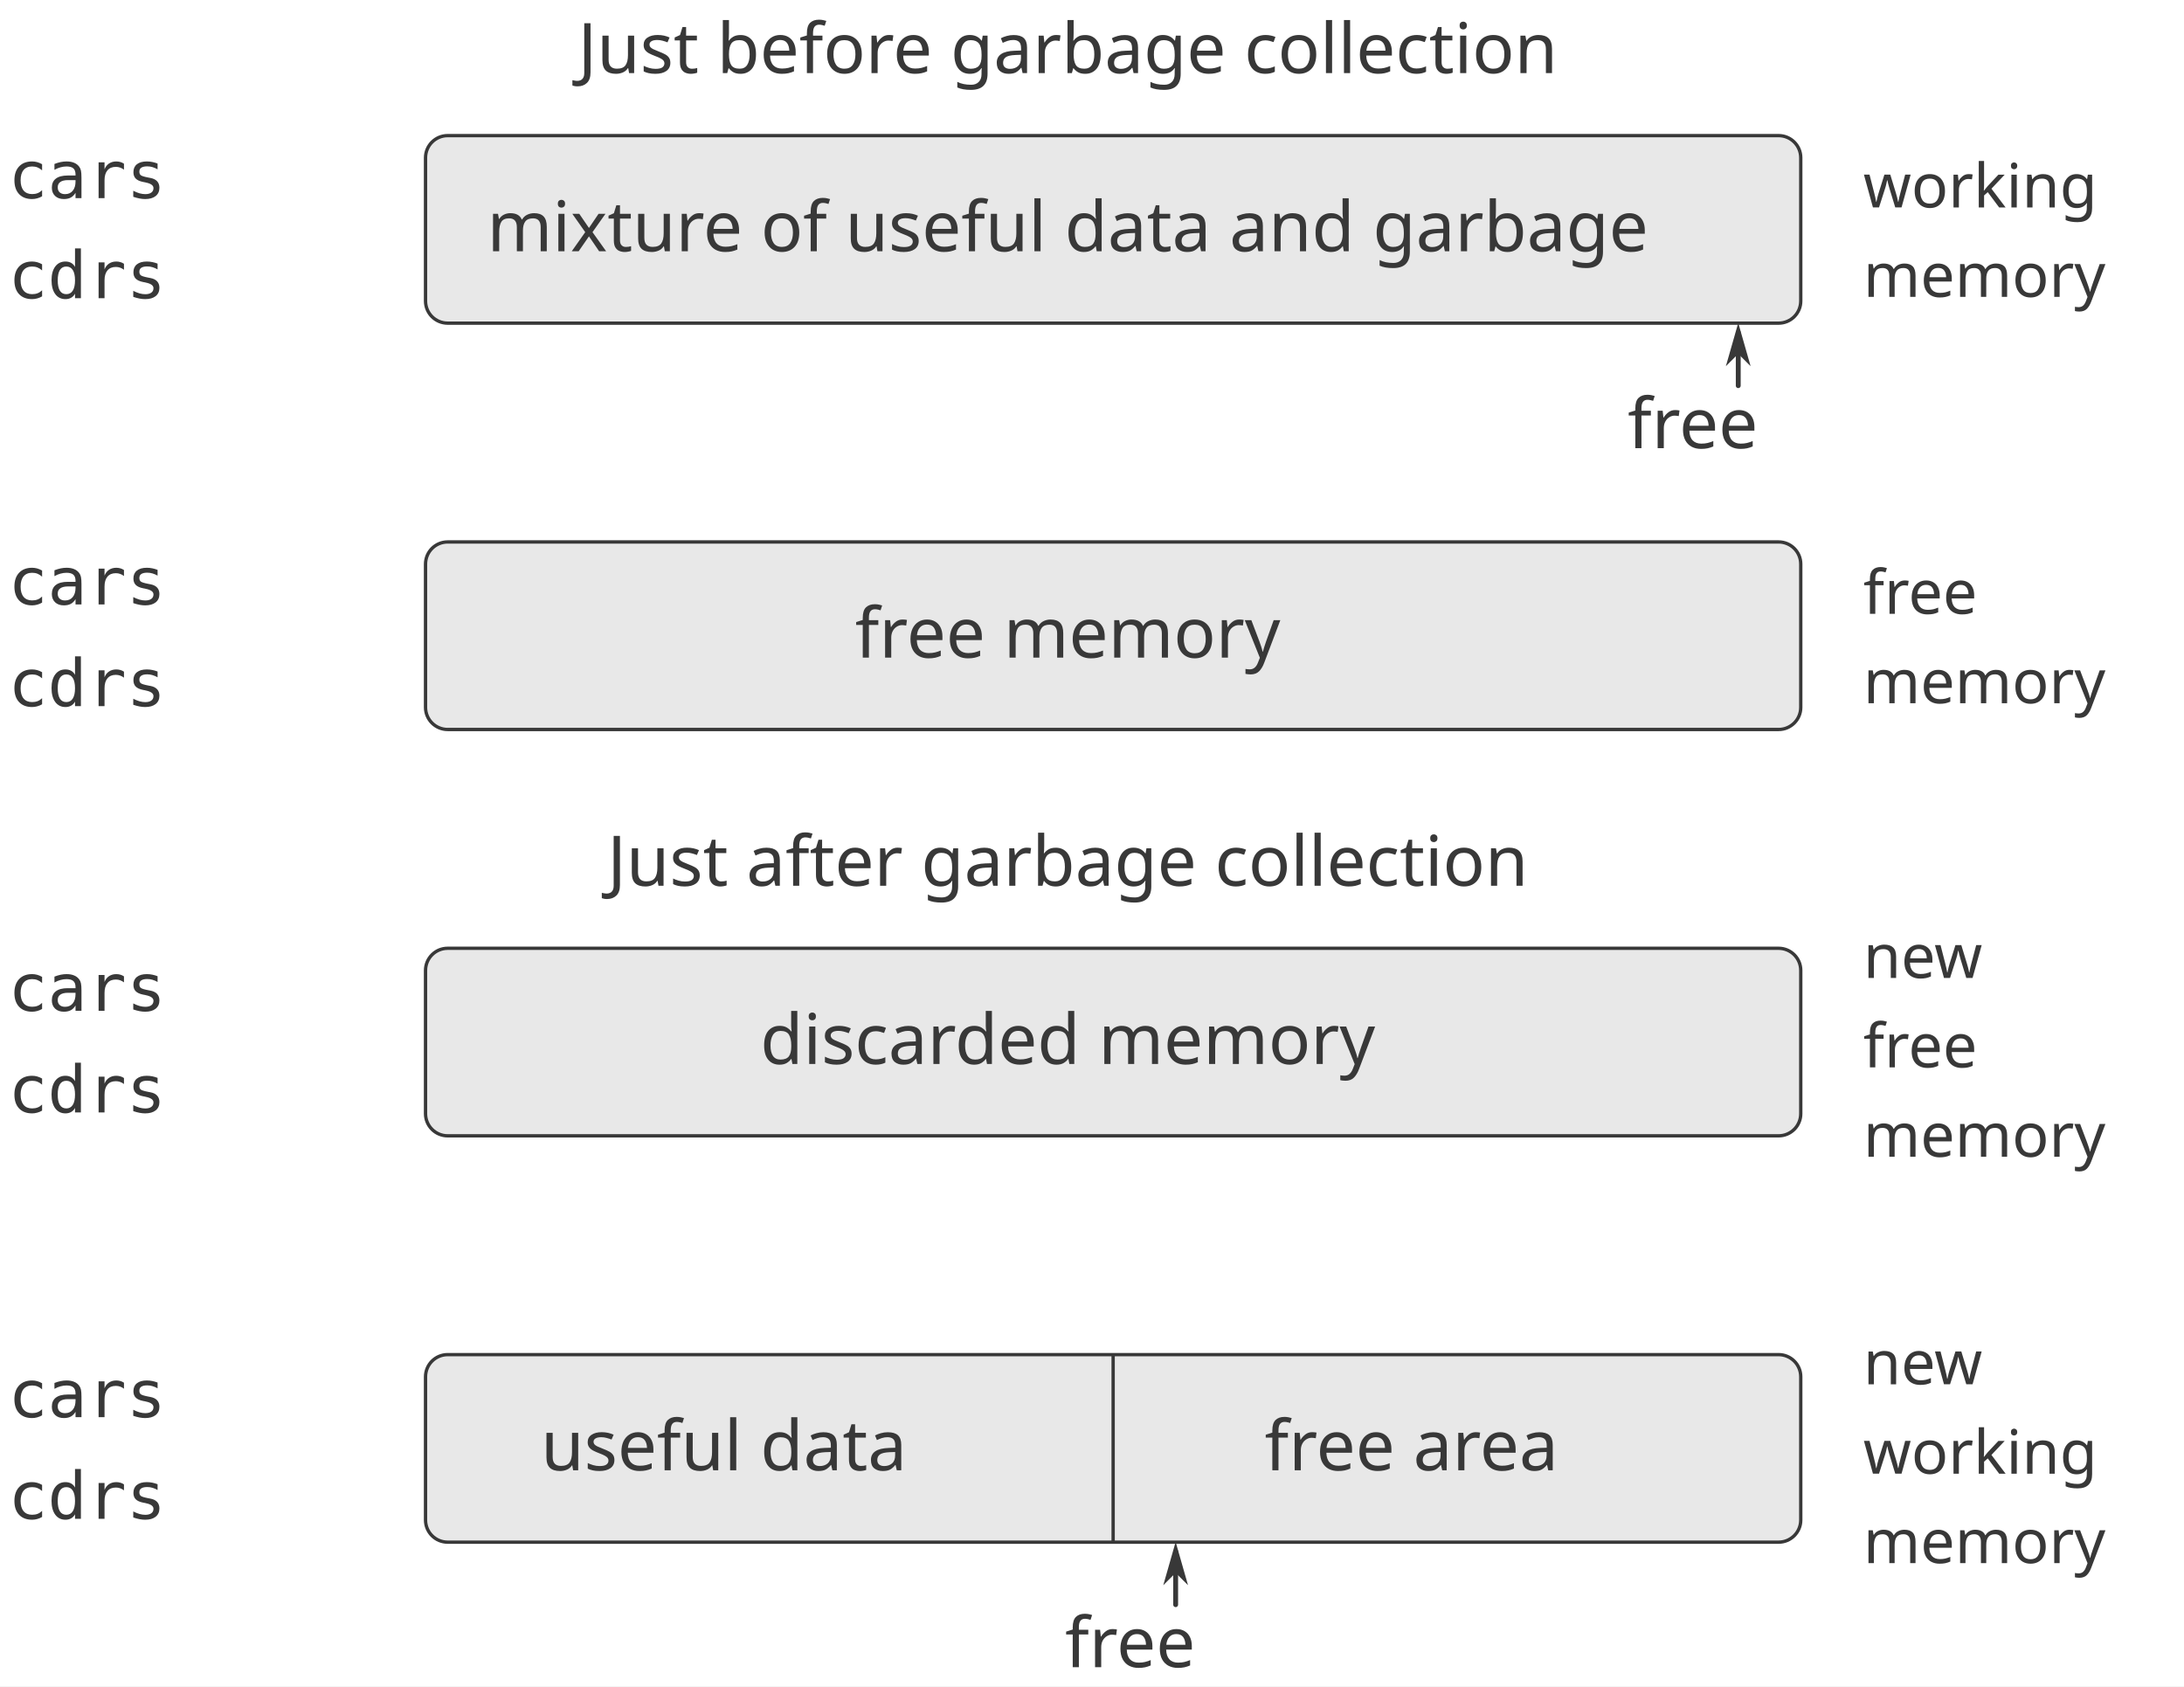
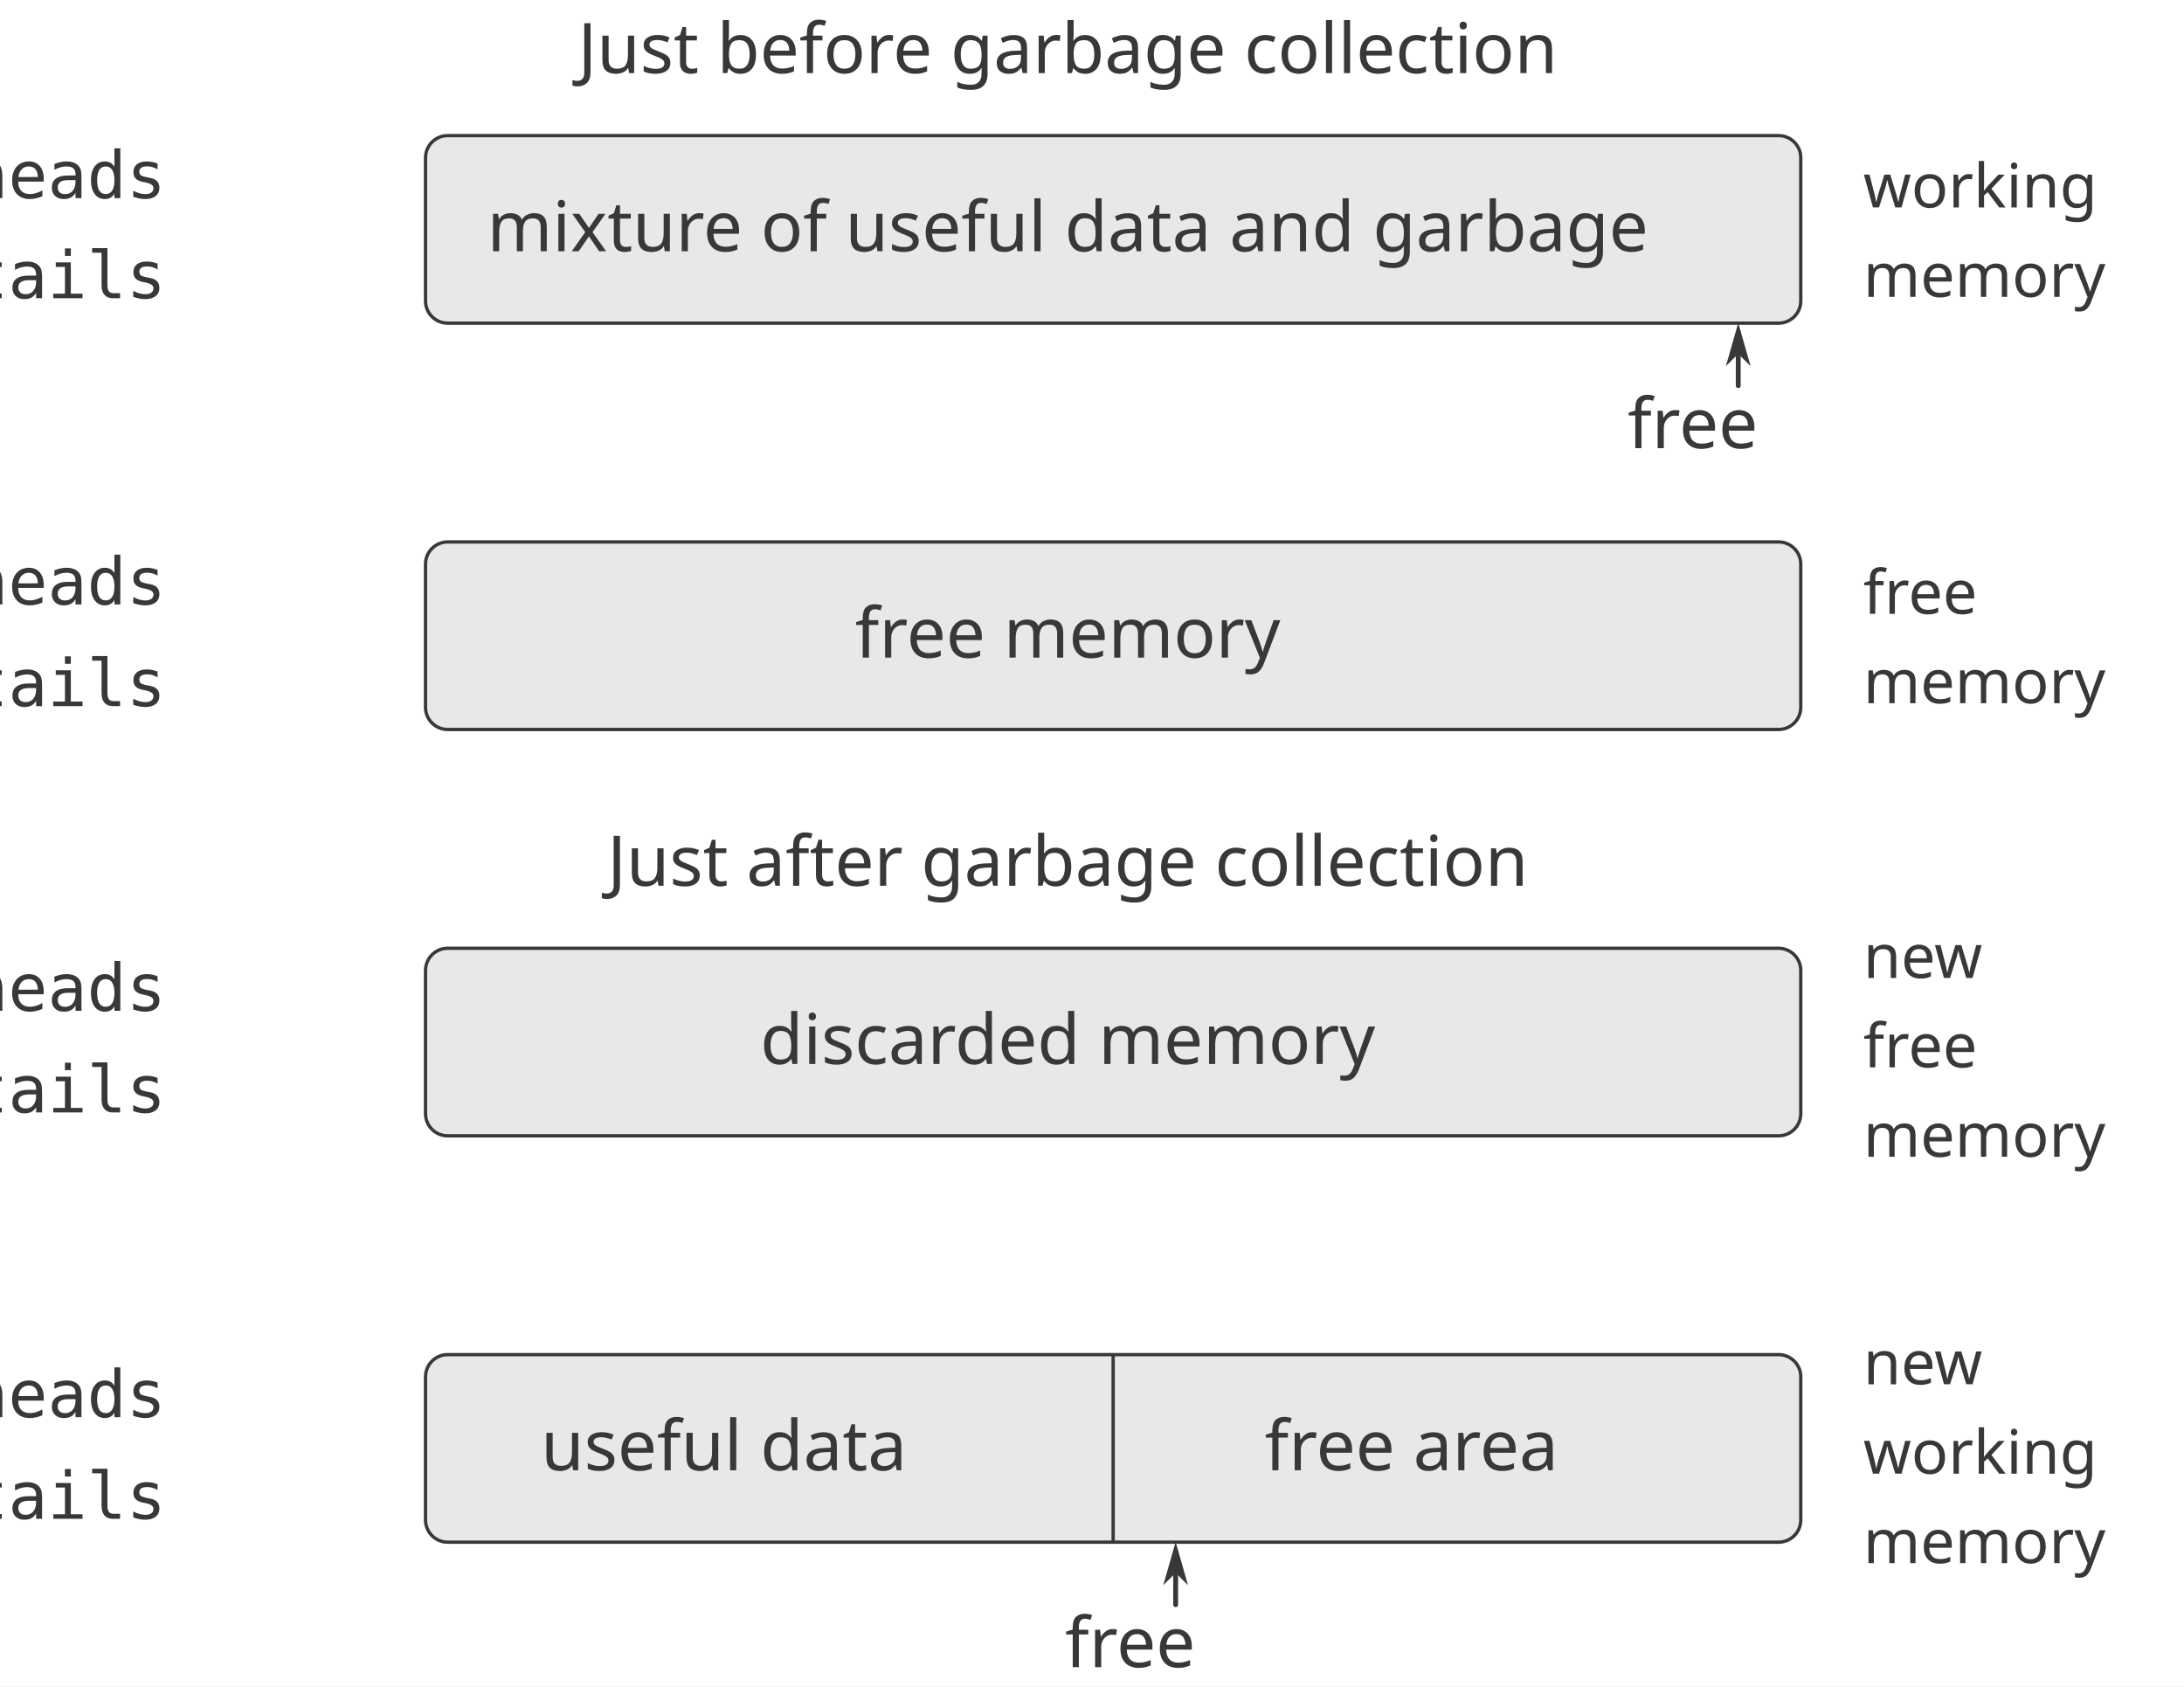
<svg xmlns="http://www.w3.org/2000/svg" preserveAspectRatio="xMinYMin meet" viewBox="0 0 667 515" id="svg8235" version="1.1">
  <defs id="defs8237">
    <marker refX="0" refY="0" orient="auto" id="Arrow1Mend" style="overflow:visible">
      <path d="M 0,0 5,-5 -12.5,0 5,5 0,0 z" transform="matrix(-0.4,0,0,-0.4,-4,0)" id="path4415" style="fill:#383838;fill-rule:evenodd;stroke:#383838;stroke-width:1pt;marker-start:none" />
    </marker>
    <marker refX="0" refY="0" orient="auto" id="Arrow1Mend-2" style="overflow:visible">
      <path d="M 0,0 5,-5 -12.5,0 5,5 0,0 z" transform="matrix(-0.4,0,0,-0.4,-4,0)" id="path4415-6" style="fill:#383838;fill-rule:evenodd;stroke:#383838;stroke-width:1pt;marker-start:none" />
    </marker>
  </defs>
  <rect width="100%" height="100%" fill="white" id="rect8" />
  <g transform="translate(-26.21337,-48.10294)" id="layer6" style="display:inline">
    <path d="m 557.079,165.881 0,-16.237" id="path8845-6-0-7-0-4-6-6" style="fill:none;stroke:#383838;stroke-width:1.488;stroke-linecap:round;stroke-linejoin:round;stroke-miterlimit:4;stroke-opacity:1;stroke-dasharray:none;marker-end:url(#Arrow1Mend)" />
    <rect width="420" height="57.273" rx="6.764" ry="6.764" x="156.17" y="89.517" id="rect8766" style="fill:#e8e8e8;fill-opacity:1;stroke:#383838;stroke-width:1.015;stroke-linecap:round;stroke-linejoin:round;stroke-miterlimit:4;stroke-opacity:1;stroke-dasharray:none;stroke-dashoffset:0" />
    <rect width="420" height="57.273" rx="6.764" ry="6.764" x="156.17" y="213.608" id="rect8766-0" style="fill:#e8e8e8;fill-opacity:1;stroke:#383838;stroke-width:1.015;stroke-linecap:round;stroke-linejoin:round;stroke-miterlimit:4;stroke-opacity:1;stroke-dasharray:none;stroke-dashoffset:0" />
    <rect width="420" height="57.273" rx="6.764" ry="6.764" x="156.17" y="337.699" id="rect8766-3" style="fill:#e8e8e8;fill-opacity:1;stroke:#383838;stroke-width:1.015;stroke-linecap:round;stroke-linejoin:round;stroke-miterlimit:4;stroke-opacity:1;stroke-dasharray:none;stroke-dashoffset:0" />
    <rect width="420" height="57.273" rx="6.764" ry="6.764" x="156.17" y="461.789" id="rect8766-9" style="fill:#e8e8e8;fill-opacity:1;stroke:#383838;stroke-width:1.015;stroke-linecap:round;stroke-linejoin:round;stroke-miterlimit:4;stroke-opacity:1;stroke-dasharray:none;stroke-dashoffset:0" />
  </g>
  <g transform="translate(-26.21337,-48.10294)" id="layer7" style="display:inline">
    <text x="557.079" y="184.971" id="text8826" xml:space="preserve" style="font-style:normal;font-variant:normal;font-weight:normal;font-stretch:normal;font-size:21.333px;line-height:125%;font-family:'Linux Biolinum O';-inkscape-font-specification:'Linux Biolinum O, Normal';font-variant-ligatures:normal;font-variant-caps:normal;font-variant-numeric:normal;font-feature-settings:normal;text-align:center;letter-spacing:0px;word-spacing:0px;writing-mode:lr;text-anchor:middle;fill:#383838;fill-opacity:1;stroke:none;">
      <tspan x="557.079" y="184.971" id="tspan8828" style="font-style:normal;font-variant:normal;font-weight:normal;font-stretch:normal;font-size:21.333px;font-family:'Linux Biolinum O';-inkscape-font-specification:'Linux Biolinum O, Normal';font-variant-ligatures:normal;font-variant-caps:normal;font-variant-numeric:normal;font-feature-settings:normal;text-align:center;writing-mode:lr;text-anchor:middle;">free</tspan>
    </text>
    <path d="M 385.26,538.153 V 521.916" id="path8845-6-0-7-0-4-6-6-1" style="fill:none;stroke:#383838;stroke-width:1.488;stroke-linecap:round;stroke-linejoin:round;stroke-miterlimit:4;stroke-dasharray:none;stroke-opacity:1;marker-end:url(#Arrow1Mend)" />
    <text x="385.26" y="557.244" id="text8826-0" xml:space="preserve" style="font-style:normal;font-variant:normal;font-weight:normal;font-stretch:normal;font-size:21.333px;line-height:125%;font-family:'Linux Biolinum O';-inkscape-font-specification:'Linux Biolinum O, Normal';font-variant-ligatures:normal;font-variant-caps:normal;font-variant-numeric:normal;font-feature-settings:normal;text-align:center;letter-spacing:0px;word-spacing:0px;writing-mode:lr;text-anchor:middle;fill:#383838;fill-opacity:1;stroke:none;">
      <tspan x="385.26" y="557.244" id="tspan8828-1" style="font-style:normal;font-variant:normal;font-weight:normal;font-stretch:normal;font-size:21.333px;font-family:'Linux Biolinum O';-inkscape-font-specification:'Linux Biolinum O, Normal';font-variant-ligatures:normal;font-variant-caps:normal;font-variant-numeric:normal;font-feature-settings:normal;text-align:center;writing-mode:lr;text-anchor:middle;">free</tspan>
    </text>
    <text x="366.17" y="70.426" id="text9368" xml:space="preserve" style="font-style:normal;font-variant:normal;font-weight:normal;font-stretch:normal;font-size:21.333px;line-height:125%;font-family:'Linux Biolinum O';-inkscape-font-specification:'Linux Biolinum O, Normal';font-variant-ligatures:normal;font-variant-caps:normal;font-variant-numeric:normal;font-feature-settings:normal;text-align:center;letter-spacing:0px;word-spacing:0px;writing-mode:lr;text-anchor:middle;fill:#383838;fill-opacity:1;stroke:none;">
      <tspan x="366.17" y="70.426" id="tspan9370" style="font-style:normal;font-variant:normal;font-weight:normal;font-stretch:normal;font-size:21.333px;font-family:'Linux Biolinum O';-inkscape-font-specification:'Linux Biolinum O, Normal';font-variant-ligatures:normal;font-variant-caps:normal;font-variant-numeric:normal;font-feature-settings:normal;text-align:center;writing-mode:lr;text-anchor:middle;">Just before garbage collection</tspan>
    </text>
    <text x="366.17" y="124.845" id="text9372" xml:space="preserve" style="font-style:normal;font-variant:normal;font-weight:normal;font-stretch:normal;font-size:21.333px;line-height:125%;font-family:'Linux Biolinum O';-inkscape-font-specification:'Linux Biolinum O, Normal';font-variant-ligatures:normal;font-variant-caps:normal;font-variant-numeric:normal;font-feature-settings:normal;text-align:center;letter-spacing:0px;word-spacing:0px;writing-mode:lr;text-anchor:middle;fill:#383838;fill-opacity:1;stroke:none;">
      <tspan x="366.17" y="124.845" id="tspan9374" style="font-style:normal;font-variant:normal;font-weight:normal;font-stretch:normal;font-size:21.333px;font-family:'Linux Biolinum O';-inkscape-font-specification:'Linux Biolinum O, Normal';font-variant-ligatures:normal;font-variant-caps:normal;font-variant-numeric:normal;font-feature-settings:normal;text-align:center;writing-mode:lr;text-anchor:middle;">mixture of useful data and garbage</tspan>
    </text>
    <text x="366.17" y="248.936" id="text9376" xml:space="preserve" style="font-style:normal;font-variant:normal;font-weight:normal;font-stretch:normal;font-size:21.333px;line-height:125%;font-family:'Linux Biolinum O';-inkscape-font-specification:'Linux Biolinum O, Normal';font-variant-ligatures:normal;font-variant-caps:normal;font-variant-numeric:normal;font-feature-settings:normal;text-align:center;letter-spacing:0px;word-spacing:0px;writing-mode:lr;text-anchor:middle;fill:#383838;fill-opacity:1;stroke:none;">
      <tspan x="366.17" y="248.936" id="tspan9378" style="font-style:normal;font-variant:normal;font-weight:normal;font-stretch:normal;font-size:21.333px;font-family:'Linux Biolinum O';-inkscape-font-specification:'Linux Biolinum O, Normal';font-variant-ligatures:normal;font-variant-caps:normal;font-variant-numeric:normal;font-feature-settings:normal;text-align:center;writing-mode:lr;text-anchor:middle;">free memory</tspan>
    </text>
    <text x="366.17" y="318.608" id="text9380" xml:space="preserve" style="font-style:normal;font-variant:normal;font-weight:normal;font-stretch:normal;font-size:21.333px;line-height:125%;font-family:'Linux Biolinum O';-inkscape-font-specification:'Linux Biolinum O, Normal';font-variant-ligatures:normal;font-variant-caps:normal;font-variant-numeric:normal;font-feature-settings:normal;text-align:center;letter-spacing:0px;word-spacing:0px;writing-mode:lr;text-anchor:middle;fill:#383838;fill-opacity:1;stroke:none;">
      <tspan x="366.17" y="318.608" id="tspan9382" style="font-style:normal;font-variant:normal;font-weight:normal;font-stretch:normal;font-size:21.333px;font-family:'Linux Biolinum O';-inkscape-font-specification:'Linux Biolinum O, Normal';font-variant-ligatures:normal;font-variant-caps:normal;font-variant-numeric:normal;font-feature-settings:normal;text-align:center;writing-mode:lr;text-anchor:middle;">Just after garbage collection</tspan>
    </text>
    <text x="366.17" y="373.026" id="text9384" xml:space="preserve" style="font-style:normal;font-variant:normal;font-weight:normal;font-stretch:normal;font-size:21.333px;line-height:125%;font-family:'Linux Biolinum O';-inkscape-font-specification:'Linux Biolinum O, Normal';font-variant-ligatures:normal;font-variant-caps:normal;font-variant-numeric:normal;font-feature-settings:normal;text-align:center;letter-spacing:0px;word-spacing:0px;writing-mode:lr;text-anchor:middle;fill:#383838;fill-opacity:1;stroke:none;">
      <tspan x="366.17" y="373.026" id="tspan9386" style="font-style:normal;font-variant:normal;font-weight:normal;font-stretch:normal;font-size:21.333px;font-family:'Linux Biolinum O';-inkscape-font-specification:'Linux Biolinum O, Normal';font-variant-ligatures:normal;font-variant-caps:normal;font-variant-numeric:normal;font-feature-settings:normal;text-align:center;writing-mode:lr;text-anchor:middle;">discarded memory</tspan>
    </text>
    <text x="261.17" y="497.117" id="text9388" xml:space="preserve" style="font-style:normal;font-variant:normal;font-weight:normal;font-stretch:normal;font-size:21.333px;line-height:125%;font-family:'Linux Biolinum O';-inkscape-font-specification:'Linux Biolinum O, Normal';font-variant-ligatures:normal;font-variant-caps:normal;font-variant-numeric:normal;font-feature-settings:normal;text-align:center;letter-spacing:0px;word-spacing:0px;writing-mode:lr;text-anchor:middle;fill:#383838;fill-opacity:1;stroke:none;">
      <tspan x="261.17" y="497.117" id="tspan9390" style="font-style:normal;font-variant:normal;font-weight:normal;font-stretch:normal;font-size:21.333px;font-family:'Linux Biolinum O';-inkscape-font-specification:'Linux Biolinum O, Normal';font-variant-ligatures:normal;font-variant-caps:normal;font-variant-numeric:normal;font-feature-settings:normal;text-align:center;writing-mode:lr;text-anchor:middle;">useful data</tspan>
    </text>
    <text x="471.169" y="497.117" id="text9392" xml:space="preserve" style="font-style:normal;font-variant:normal;font-weight:normal;font-stretch:normal;font-size:21.333px;line-height:125%;font-family:'Linux Biolinum O';-inkscape-font-specification:'Linux Biolinum O, Normal';font-variant-ligatures:normal;font-variant-caps:normal;font-variant-numeric:normal;font-feature-settings:normal;text-align:center;letter-spacing:0px;word-spacing:0px;writing-mode:lr;text-anchor:middle;fill:#383838;fill-opacity:1;stroke:none;">
      <tspan x="471.169" y="497.117" id="tspan9394" style="font-style:normal;font-variant:normal;font-weight:normal;font-stretch:normal;font-size:21.333px;font-family:'Linux Biolinum O';-inkscape-font-specification:'Linux Biolinum O, Normal';font-variant-ligatures:normal;font-variant-caps:normal;font-variant-numeric:normal;font-feature-settings:normal;text-align:center;writing-mode:lr;text-anchor:middle;">free area</tspan>
    </text>
    <text x="595.26" y="111.462" id="text9396" xml:space="preserve" style="font-style:normal;font-variant:normal;font-weight:normal;font-stretch:normal;font-size:18.667px;line-height:110%;font-family:'Linux Biolinum O';-inkscape-font-specification:'Linux Biolinum O, Normal';font-variant-ligatures:normal;font-variant-caps:normal;font-variant-numeric:normal;font-feature-settings:normal;text-align:start;letter-spacing:0px;word-spacing:0px;writing-mode:lr;text-anchor:start;fill:#383838;fill-opacity:1;stroke:none;">
      <tspan x="595.26" y="111.462" id="tspan9398" style="font-style:normal;font-variant:normal;font-weight:normal;font-stretch:normal;font-size:18.667px;line-height:110%;font-family:'Linux Biolinum O';-inkscape-font-specification:'Linux Biolinum O, Normal';font-variant-ligatures:normal;font-variant-caps:normal;font-variant-numeric:normal;font-feature-settings:normal;text-align:start;writing-mode:lr;text-anchor:start;">working</tspan>
      <tspan x="595.26" y="138.762" id="tspan9400" style="font-style:normal;font-variant:normal;font-weight:normal;font-stretch:normal;font-size:18.667px;line-height:110%;font-family:'Linux Biolinum O';-inkscape-font-specification:'Linux Biolinum O, Normal';font-variant-ligatures:normal;font-variant-caps:normal;font-variant-numeric:normal;font-feature-settings:normal;text-align:start;writing-mode:lr;text-anchor:start;">memory</tspan>
    </text>
    <text x="595.26" y="235.553" id="text9402" xml:space="preserve" style="font-style:normal;font-variant:normal;font-weight:normal;font-stretch:normal;font-size:18.667px;line-height:110%;font-family:'Linux Biolinum O';-inkscape-font-specification:'Linux Biolinum O, Normal';font-variant-ligatures:normal;font-variant-caps:normal;font-variant-numeric:normal;font-feature-settings:normal;text-align:start;letter-spacing:0px;word-spacing:0px;writing-mode:lr;text-anchor:start;fill:#383838;fill-opacity:1;stroke:none;">
      <tspan x="595.26" y="235.553" id="tspan9404" style="font-style:normal;font-variant:normal;font-weight:normal;font-stretch:normal;font-size:18.667px;line-height:110%;font-family:'Linux Biolinum O';-inkscape-font-specification:'Linux Biolinum O, Normal';font-variant-ligatures:normal;font-variant-caps:normal;font-variant-numeric:normal;font-feature-settings:normal;text-align:start;writing-mode:lr;text-anchor:start;">free</tspan>
      <tspan x="595.26" y="262.853" id="tspan9406" style="font-style:normal;font-variant:normal;font-weight:normal;font-stretch:normal;font-size:18.667px;line-height:110%;font-family:'Linux Biolinum O';-inkscape-font-specification:'Linux Biolinum O, Normal';font-variant-ligatures:normal;font-variant-caps:normal;font-variant-numeric:normal;font-feature-settings:normal;text-align:start;writing-mode:lr;text-anchor:start;">memory</tspan>
    </text>
    <text x="595.26" y="346.762" id="text9408" xml:space="preserve" style="font-style:normal;font-variant:normal;font-weight:normal;font-stretch:normal;font-size:18.667px;line-height:110%;font-family:'Linux Biolinum O';-inkscape-font-specification:'Linux Biolinum O, Normal';font-variant-ligatures:normal;font-variant-caps:normal;font-variant-numeric:normal;font-feature-settings:normal;text-align:start;letter-spacing:0px;word-spacing:0px;writing-mode:lr;text-anchor:start;fill:#383838;fill-opacity:1;stroke:none;">
      <tspan x="595.26" y="346.762" id="tspan9410" style="font-style:normal;font-variant:normal;font-weight:normal;font-stretch:normal;font-size:18.667px;line-height:110%;font-family:'Linux Biolinum O';-inkscape-font-specification:'Linux Biolinum O, Normal';font-variant-ligatures:normal;font-variant-caps:normal;font-variant-numeric:normal;font-feature-settings:normal;text-align:start;writing-mode:lr;text-anchor:start;">new</tspan>
      <tspan x="595.26" y="374.062" id="tspan9412" style="font-style:normal;font-variant:normal;font-weight:normal;font-stretch:normal;font-size:18.667px;line-height:110%;font-family:'Linux Biolinum O';-inkscape-font-specification:'Linux Biolinum O, Normal';font-variant-ligatures:normal;font-variant-caps:normal;font-variant-numeric:normal;font-feature-settings:normal;text-align:start;writing-mode:lr;text-anchor:start;">free</tspan>
      <tspan x="595.26" y="401.362" id="tspan9414" style="font-style:normal;font-variant:normal;font-weight:normal;font-stretch:normal;font-size:18.667px;line-height:110%;font-family:'Linux Biolinum O';-inkscape-font-specification:'Linux Biolinum O, Normal';font-variant-ligatures:normal;font-variant-caps:normal;font-variant-numeric:normal;font-feature-settings:normal;text-align:start;writing-mode:lr;text-anchor:start;">memory</tspan>
    </text>
    <text x="595.26" y="470.853" id="text9416" xml:space="preserve" style="font-style:normal;font-variant:normal;font-weight:normal;font-stretch:normal;font-size:18.667px;line-height:110%;font-family:'Linux Biolinum O';-inkscape-font-specification:'Linux Biolinum O, Normal';font-variant-ligatures:normal;font-variant-caps:normal;font-variant-numeric:normal;font-feature-settings:normal;text-align:start;letter-spacing:0px;word-spacing:0px;writing-mode:lr;text-anchor:start;fill:#383838;fill-opacity:1;stroke:none;">
      <tspan x="595.26" y="470.853" id="tspan9418" style="font-style:normal;font-variant:normal;font-weight:normal;font-stretch:normal;font-size:18.667px;line-height:110%;font-family:'Linux Biolinum O';-inkscape-font-specification:'Linux Biolinum O, Normal';font-variant-ligatures:normal;font-variant-caps:normal;font-variant-numeric:normal;font-feature-settings:normal;text-align:start;writing-mode:lr;text-anchor:start;">new</tspan>
      <tspan x="595.26" y="498.153" id="tspan9420" style="font-style:normal;font-variant:normal;font-weight:normal;font-stretch:normal;font-size:18.667px;line-height:110%;font-family:'Linux Biolinum O';-inkscape-font-specification:'Linux Biolinum O, Normal';font-variant-ligatures:normal;font-variant-caps:normal;font-variant-numeric:normal;font-feature-settings:normal;text-align:start;writing-mode:lr;text-anchor:start;">working</tspan>
      <tspan x="595.26" y="525.453" id="tspan9422" style="font-style:normal;font-variant:normal;font-weight:normal;font-stretch:normal;font-size:18.667px;line-height:110%;font-family:'Linux Biolinum O';-inkscape-font-specification:'Linux Biolinum O, Normal';font-variant-ligatures:normal;font-variant-caps:normal;font-variant-numeric:normal;font-feature-settings:normal;text-align:start;writing-mode:lr;text-anchor:start;">memory</tspan>
    </text>
    <text x="137.079" y="108.608" id="text9424" xml:space="preserve" style="font-style:normal;font-variant:normal;font-weight:normal;font-stretch:normal;font-size:20px;line-height:125%;font-family:Inconsolata;-inkscape-font-specification:Inconsolata;text-align:end;letter-spacing:0px;word-spacing:0px;text-anchor:end;fill:#383838;fill-opacity:1;stroke:none">
-       <tspan x="137.079" y="108.608" id="tspan9426">the-cars</tspan>
+       <tspan x="137.079" y="108.608" id="tspan9426">the_heads</tspan>
    </text>
    <text x="137.079" y="139.173" id="text9428" xml:space="preserve" style="font-style:normal;font-variant:normal;font-weight:normal;font-stretch:normal;font-size:20px;line-height:125%;font-family:Inconsolata;-inkscape-font-specification:Inconsolata;text-align:end;letter-spacing:0px;word-spacing:0px;text-anchor:end;fill:#383838;fill-opacity:1;stroke:none">
-       <tspan x="137.079" y="139.173" id="tspan9430">the-cdrs</tspan>
+       <tspan x="137.079" y="139.173" id="tspan9430">the_tails</tspan>
    </text>
    <text x="137.079" y="480.88" id="text9424-2" xml:space="preserve" style="font-style:normal;font-variant:normal;font-weight:normal;font-stretch:normal;font-size:20px;line-height:125%;font-family:Inconsolata;-inkscape-font-specification:Inconsolata;text-align:end;letter-spacing:0px;word-spacing:0px;text-anchor:end;fill:#383838;fill-opacity:1;stroke:none">
-       <tspan x="137.079" y="480.88" id="tspan9426-8">the-cars</tspan>
+       <tspan x="137.079" y="480.88" id="tspan9426-8">the_heads</tspan>
    </text>
    <text x="137.079" y="511.927" id="text9428-3" xml:space="preserve" style="font-style:normal;font-variant:normal;font-weight:normal;font-stretch:normal;font-size:20px;line-height:125%;font-family:Inconsolata;-inkscape-font-specification:Inconsolata;text-align:end;letter-spacing:0px;word-spacing:0px;text-anchor:end;fill:#383838;fill-opacity:1;stroke:none">
-       <tspan x="137.079" y="511.927" id="tspan9430-9">the-cdrs</tspan>
+       <tspan x="137.079" y="511.927" id="tspan9430-9">the_tails</tspan>
    </text>
    <text x="137.079" y="356.79" id="text9424-6" xml:space="preserve" style="font-style:normal;font-variant:normal;font-weight:normal;font-stretch:normal;font-size:20px;line-height:125%;font-family:Inconsolata;-inkscape-font-specification:Inconsolata;text-align:end;letter-spacing:0px;word-spacing:0px;text-anchor:end;fill:#383838;fill-opacity:1;stroke:none">
-       <tspan x="137.079" y="356.79" id="tspan9426-9">new-cars</tspan>
+       <tspan x="137.079" y="356.79" id="tspan9426-9">new_heads</tspan>
    </text>
    <text x="137.079" y="387.836" id="text9428-36" xml:space="preserve" style="font-style:normal;font-variant:normal;font-weight:normal;font-stretch:normal;font-size:20px;line-height:125%;font-family:Inconsolata;-inkscape-font-specification:Inconsolata;text-align:end;letter-spacing:0px;word-spacing:0px;text-anchor:end;fill:#383838;fill-opacity:1;stroke:none">
-       <tspan x="137.079" y="387.836" id="tspan9430-1">new-cdrs</tspan>
+       <tspan x="137.079" y="387.836" id="tspan9430-1">new_tails</tspan>
    </text>
    <text x="137.079" y="232.699" id="text9424-6-3" xml:space="preserve" style="font-style:normal;font-variant:normal;font-weight:normal;font-stretch:normal;font-size:20px;line-height:125%;font-family:Inconsolata;-inkscape-font-specification:Inconsolata;text-align:end;letter-spacing:0px;word-spacing:0px;text-anchor:end;fill:#383838;fill-opacity:1;stroke:none">
-       <tspan x="137.079" y="232.699" id="tspan9426-9-6">new-cars</tspan>
+       <tspan x="137.079" y="232.699" id="tspan9426-9-6">new_heads</tspan>
    </text>
    <text x="137.079" y="263.746" id="text9428-36-8" xml:space="preserve" style="font-style:normal;font-variant:normal;font-weight:normal;font-stretch:normal;font-size:20px;line-height:125%;font-family:Inconsolata;-inkscape-font-specification:Inconsolata;text-align:end;letter-spacing:0px;word-spacing:0px;text-anchor:end;fill:#383838;fill-opacity:1;stroke:none">
-       <tspan x="137.079" y="263.746" id="tspan9430-1-1">new-cdrs</tspan>
+       <tspan x="137.079" y="263.746" id="tspan9430-1-1">new_tails</tspan>
    </text>
    <path d="m 366.17,461.789 v 57.273" id="path8800" style="fill:none;stroke:#383838;stroke-width:1.014;stroke-linecap:butt;stroke-linejoin:round;stroke-miterlimit:4;stroke-dasharray:none;stroke-opacity:1" />
  </g>
</svg>
